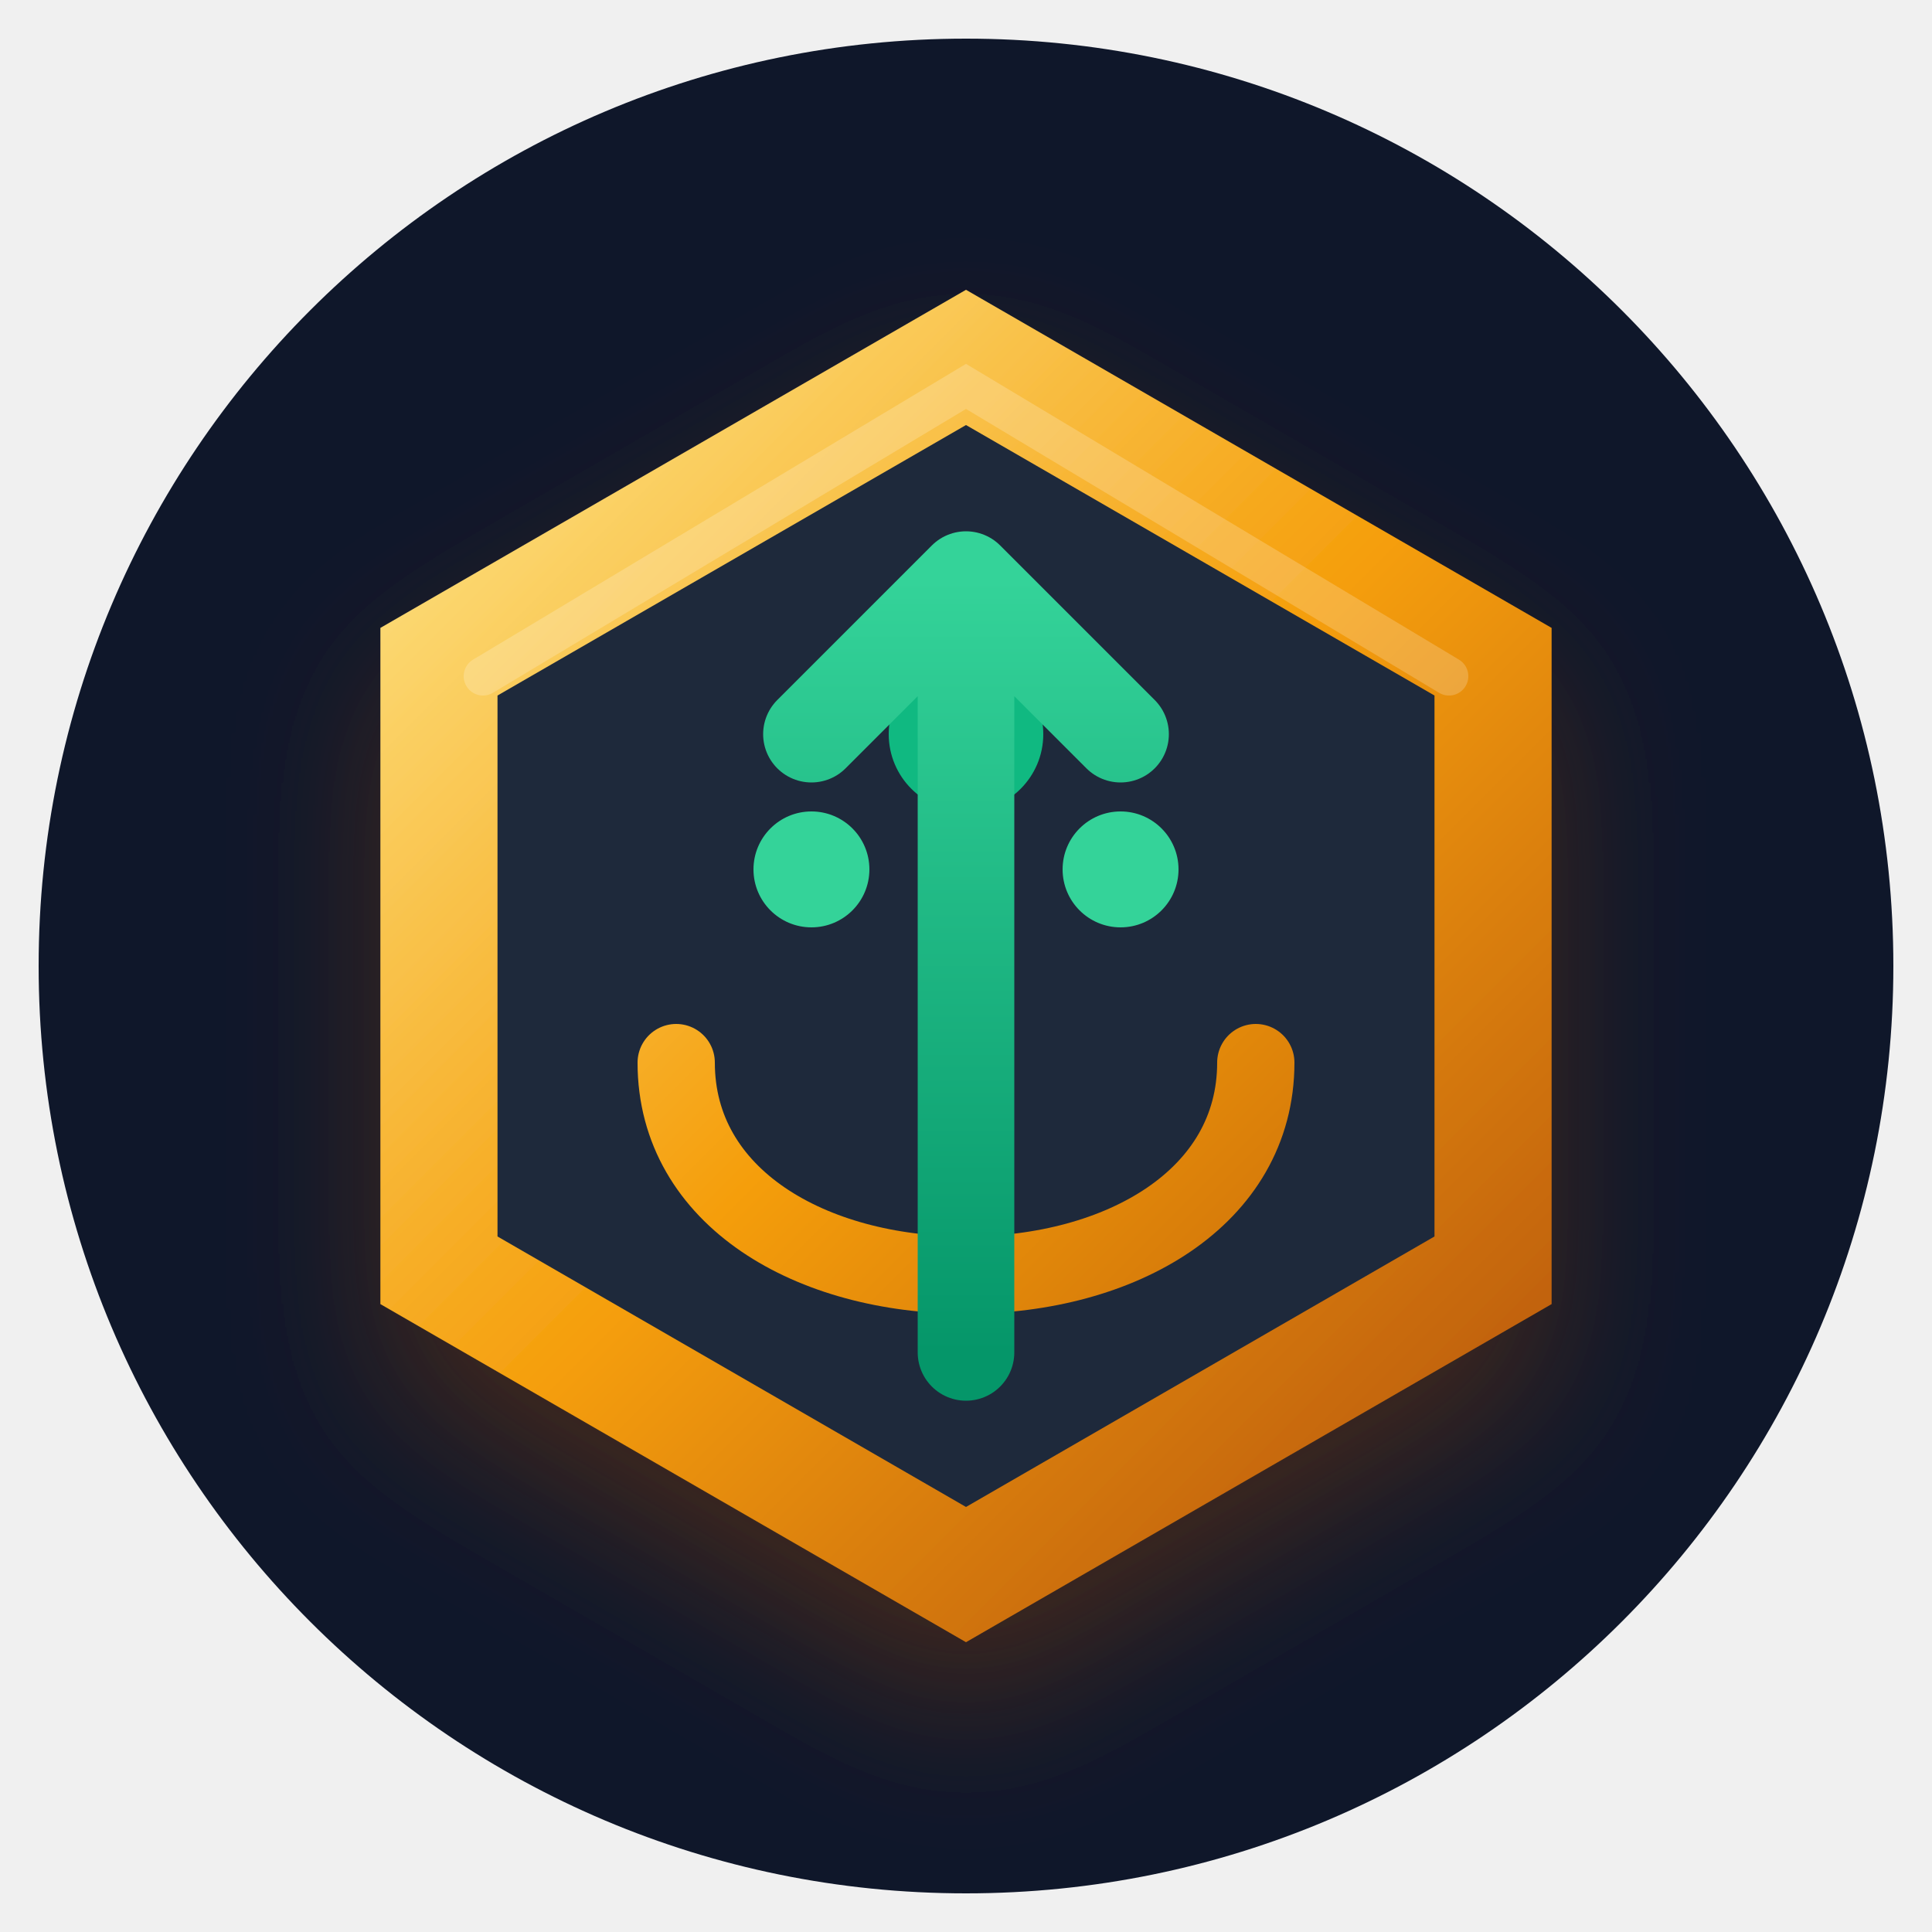
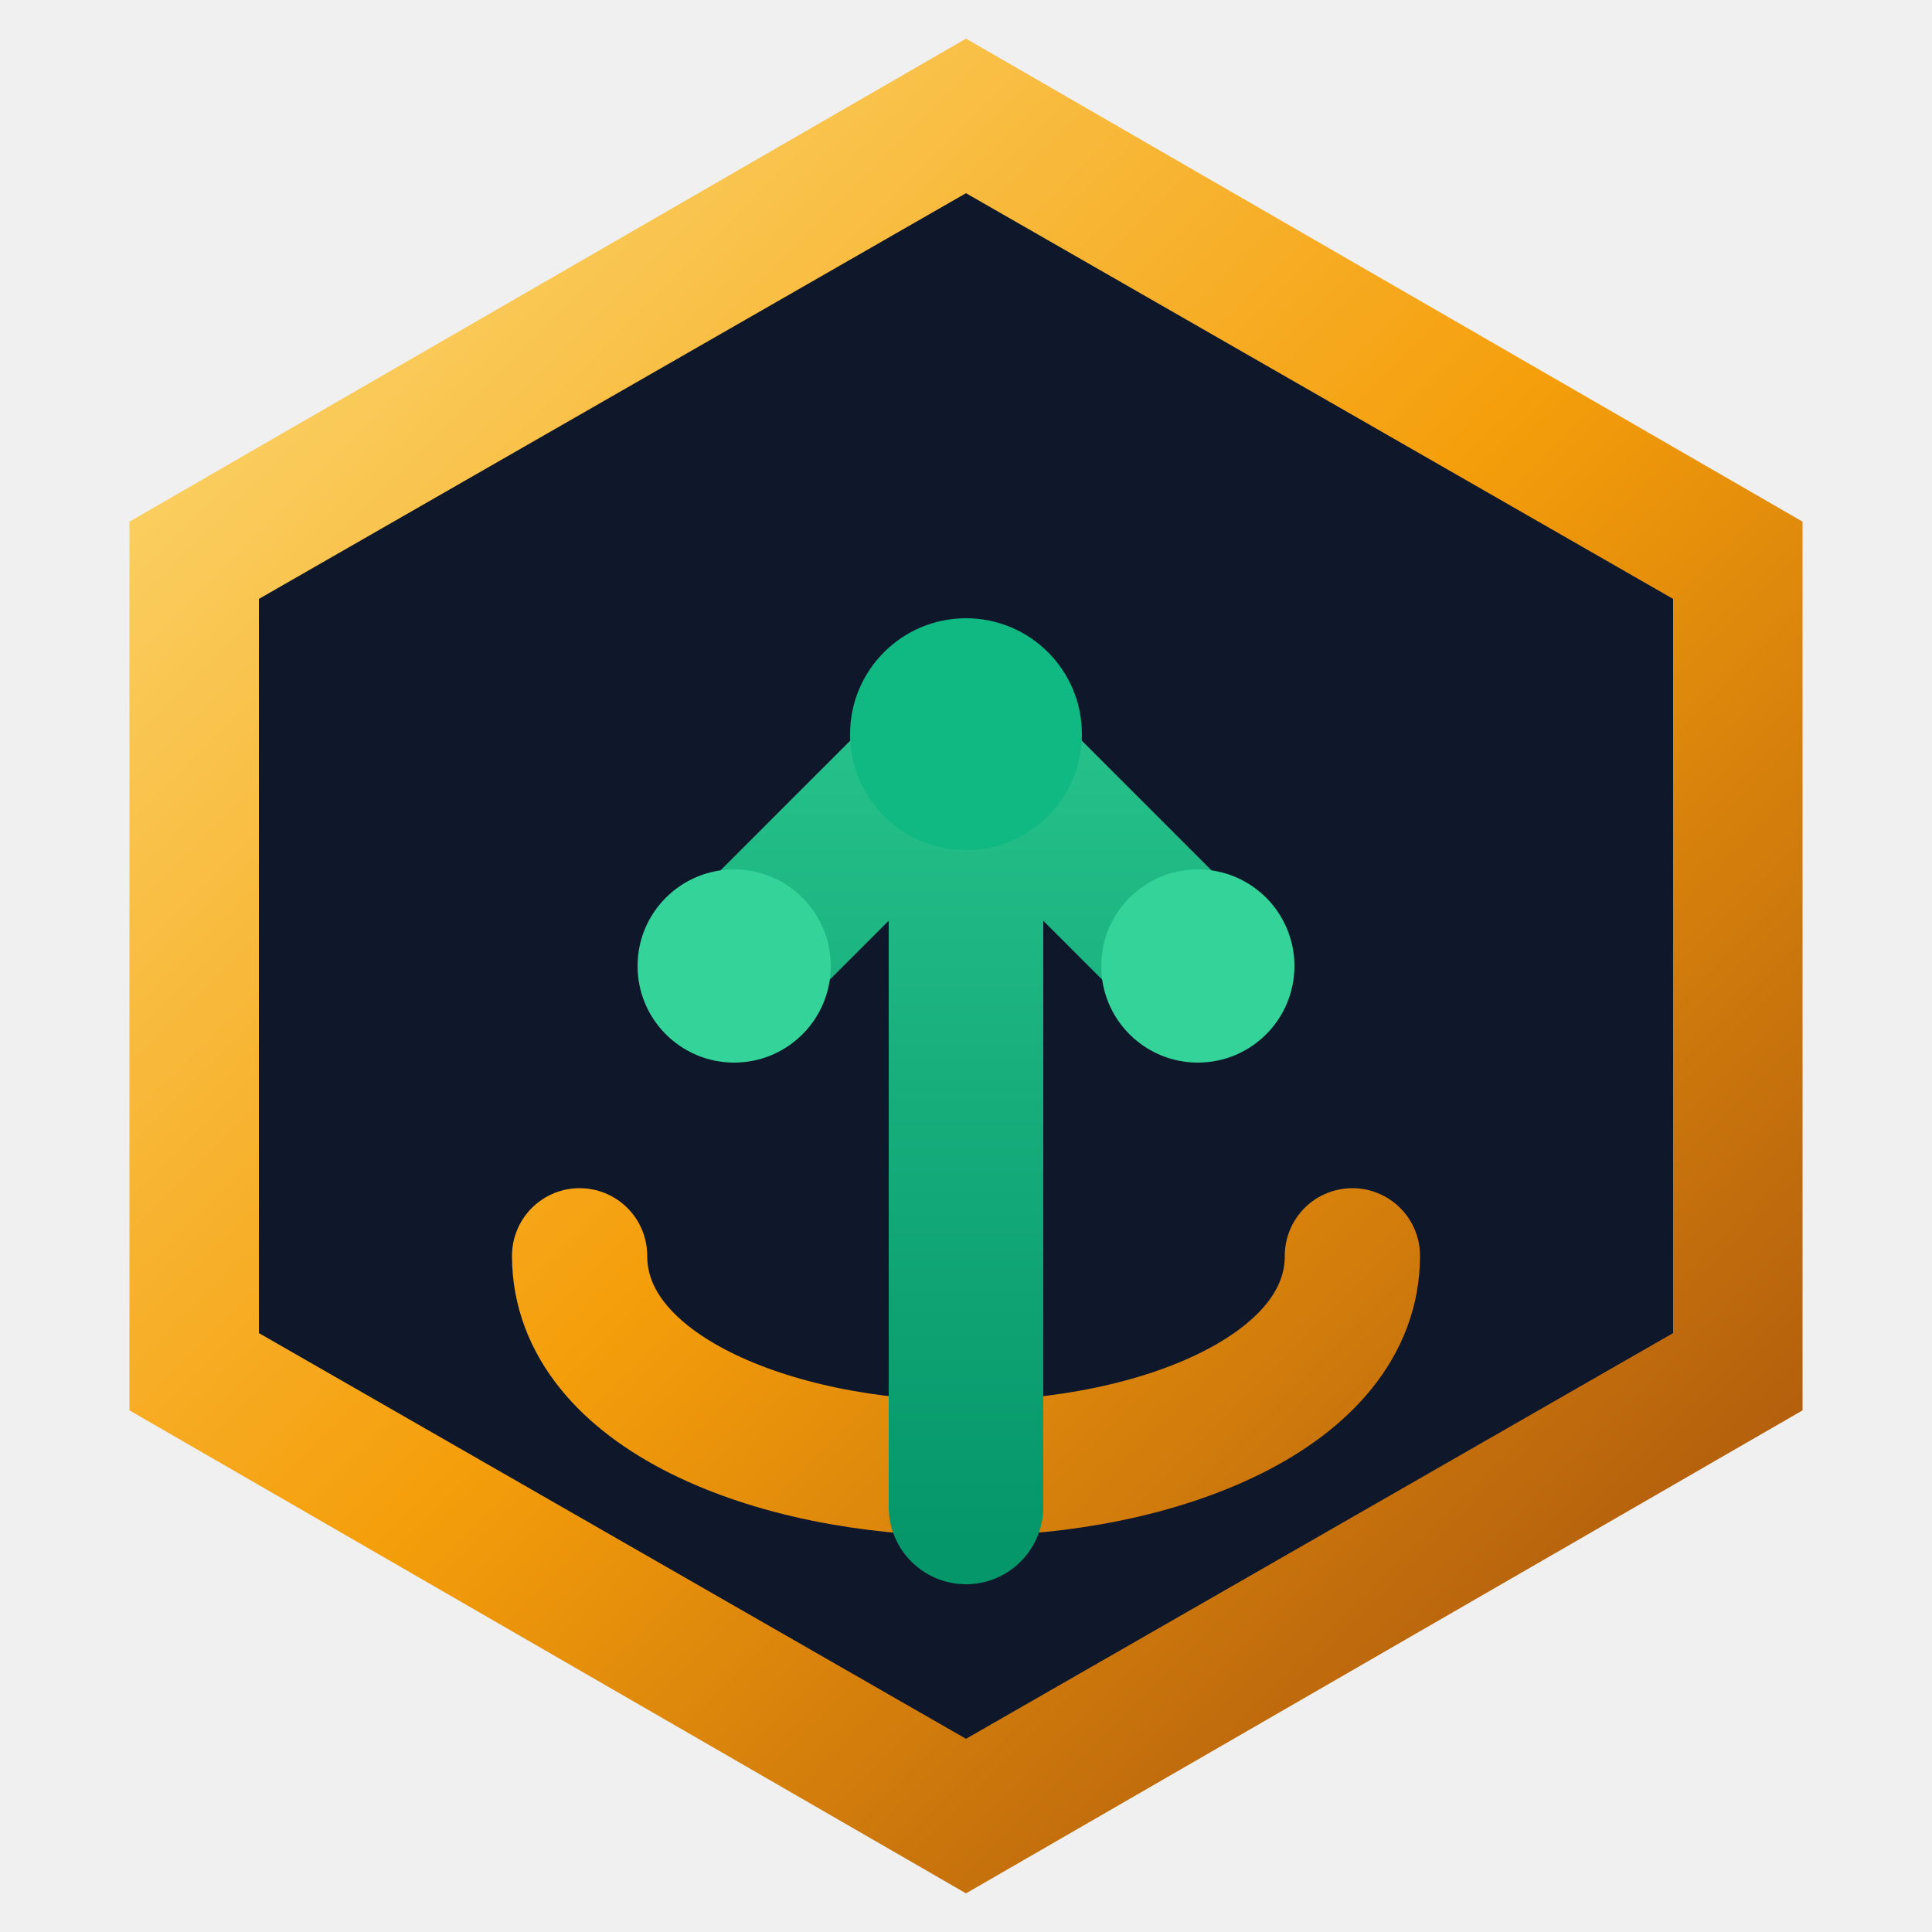
<svg xmlns="http://www.w3.org/2000/svg" width="100" height="100" viewBox="0 0 100 100" fill="none">
  <defs>
-     <linearGradient id="gold-3d" x1="20" y1="20" x2="80" y2="80" gradientUnits="userSpaceOnUse">
+     <linearGradient id="gold-grad" x1="0" y1="0" x2="100" y2="100" gradientUnits="userSpaceOnUse">
      <stop offset="0%" stop-color="#FDE68A" />
      <stop offset="50%" stop-color="#F59E0B" />
-       <stop offset="100%" stop-color="#B45309" />
+       <stop offset="100%" stop-color="#92400E" />
    </linearGradient>
-     <linearGradient id="emerald-glow" x1="50" y1="30" x2="50" y2="70" gradientUnits="userSpaceOnUse">
+     <linearGradient id="emerald-grad" x1="50" y1="20" x2="50" y2="80" gradientUnits="userSpaceOnUse">
      <stop offset="0%" stop-color="#34D399" />
      <stop offset="100%" stop-color="#059669" />
    </linearGradient>
-     <filter id="deep-shadow" x="-20%" y="-20%" width="140%" height="140%">
-       <feDropShadow dx="0" dy="4" stdDeviation="4" flood-color="#B45309" flood-opacity="0.3" />
-     </filter>
  </defs>
-   <circle cx="50" cy="50" r="48" fill="#0F172A" />
-   <path d="M50 15L80.311 32.5V67.5L50 85L19.689 67.5V32.5L50 15Z" fill="url(#gold-3d)" filter="url(#deep-shadow)" />
-   <path d="M50 22L74.249 36V64L50 78L25.751 64V36L50 22Z" fill="#1E293B" />
-   <path d="M35 55C35 62 42 66 50 66C58 66 65 62 65 55" stroke="url(#gold-3d)" stroke-width="4" stroke-linecap="round" />
-   <circle cx="42" cy="45" r="3" fill="#34D399" />
-   <circle cx="58" cy="45" r="3" fill="#34D399" />
-   <circle cx="50" cy="38" r="4" fill="#10B981" />
-   <path d="M50 70V30M50 30L42 38M50 30L58 38" stroke="url(#emerald-glow)" stroke-width="5" stroke-linecap="round" stroke-linejoin="round" />
-   <path d="M25 35L50 20L75 35" stroke="white" stroke-opacity="0.2" stroke-width="2" stroke-linecap="round" />
+   <path d="M50 2L93.3 27V73L50 98L6.7 73V27L50 2Z" fill="url(#gold-grad)" />
+   <path d="M50 10L86.6 31V69L50 90L13.4 69V31L50 10Z" fill="#0F172A" />
+   <path d="M30 65C30 72 40 76 50 76C60 76 70 72 70 65" stroke="url(#gold-grad)" stroke-width="7" stroke-linecap="round" />
+   <path d="M50 78V38M50 38L40 48M50 38L60 48" stroke="url(#emerald-grad)" stroke-width="8" stroke-linecap="round" stroke-linejoin="round" />
+   <circle cx="38" cy="50" r="5" fill="#34D399" />
+   <circle cx="62" cy="50" r="5" fill="#34D399" />
+   <circle cx="50" cy="38" r="6" fill="#10B981" />
</svg>
